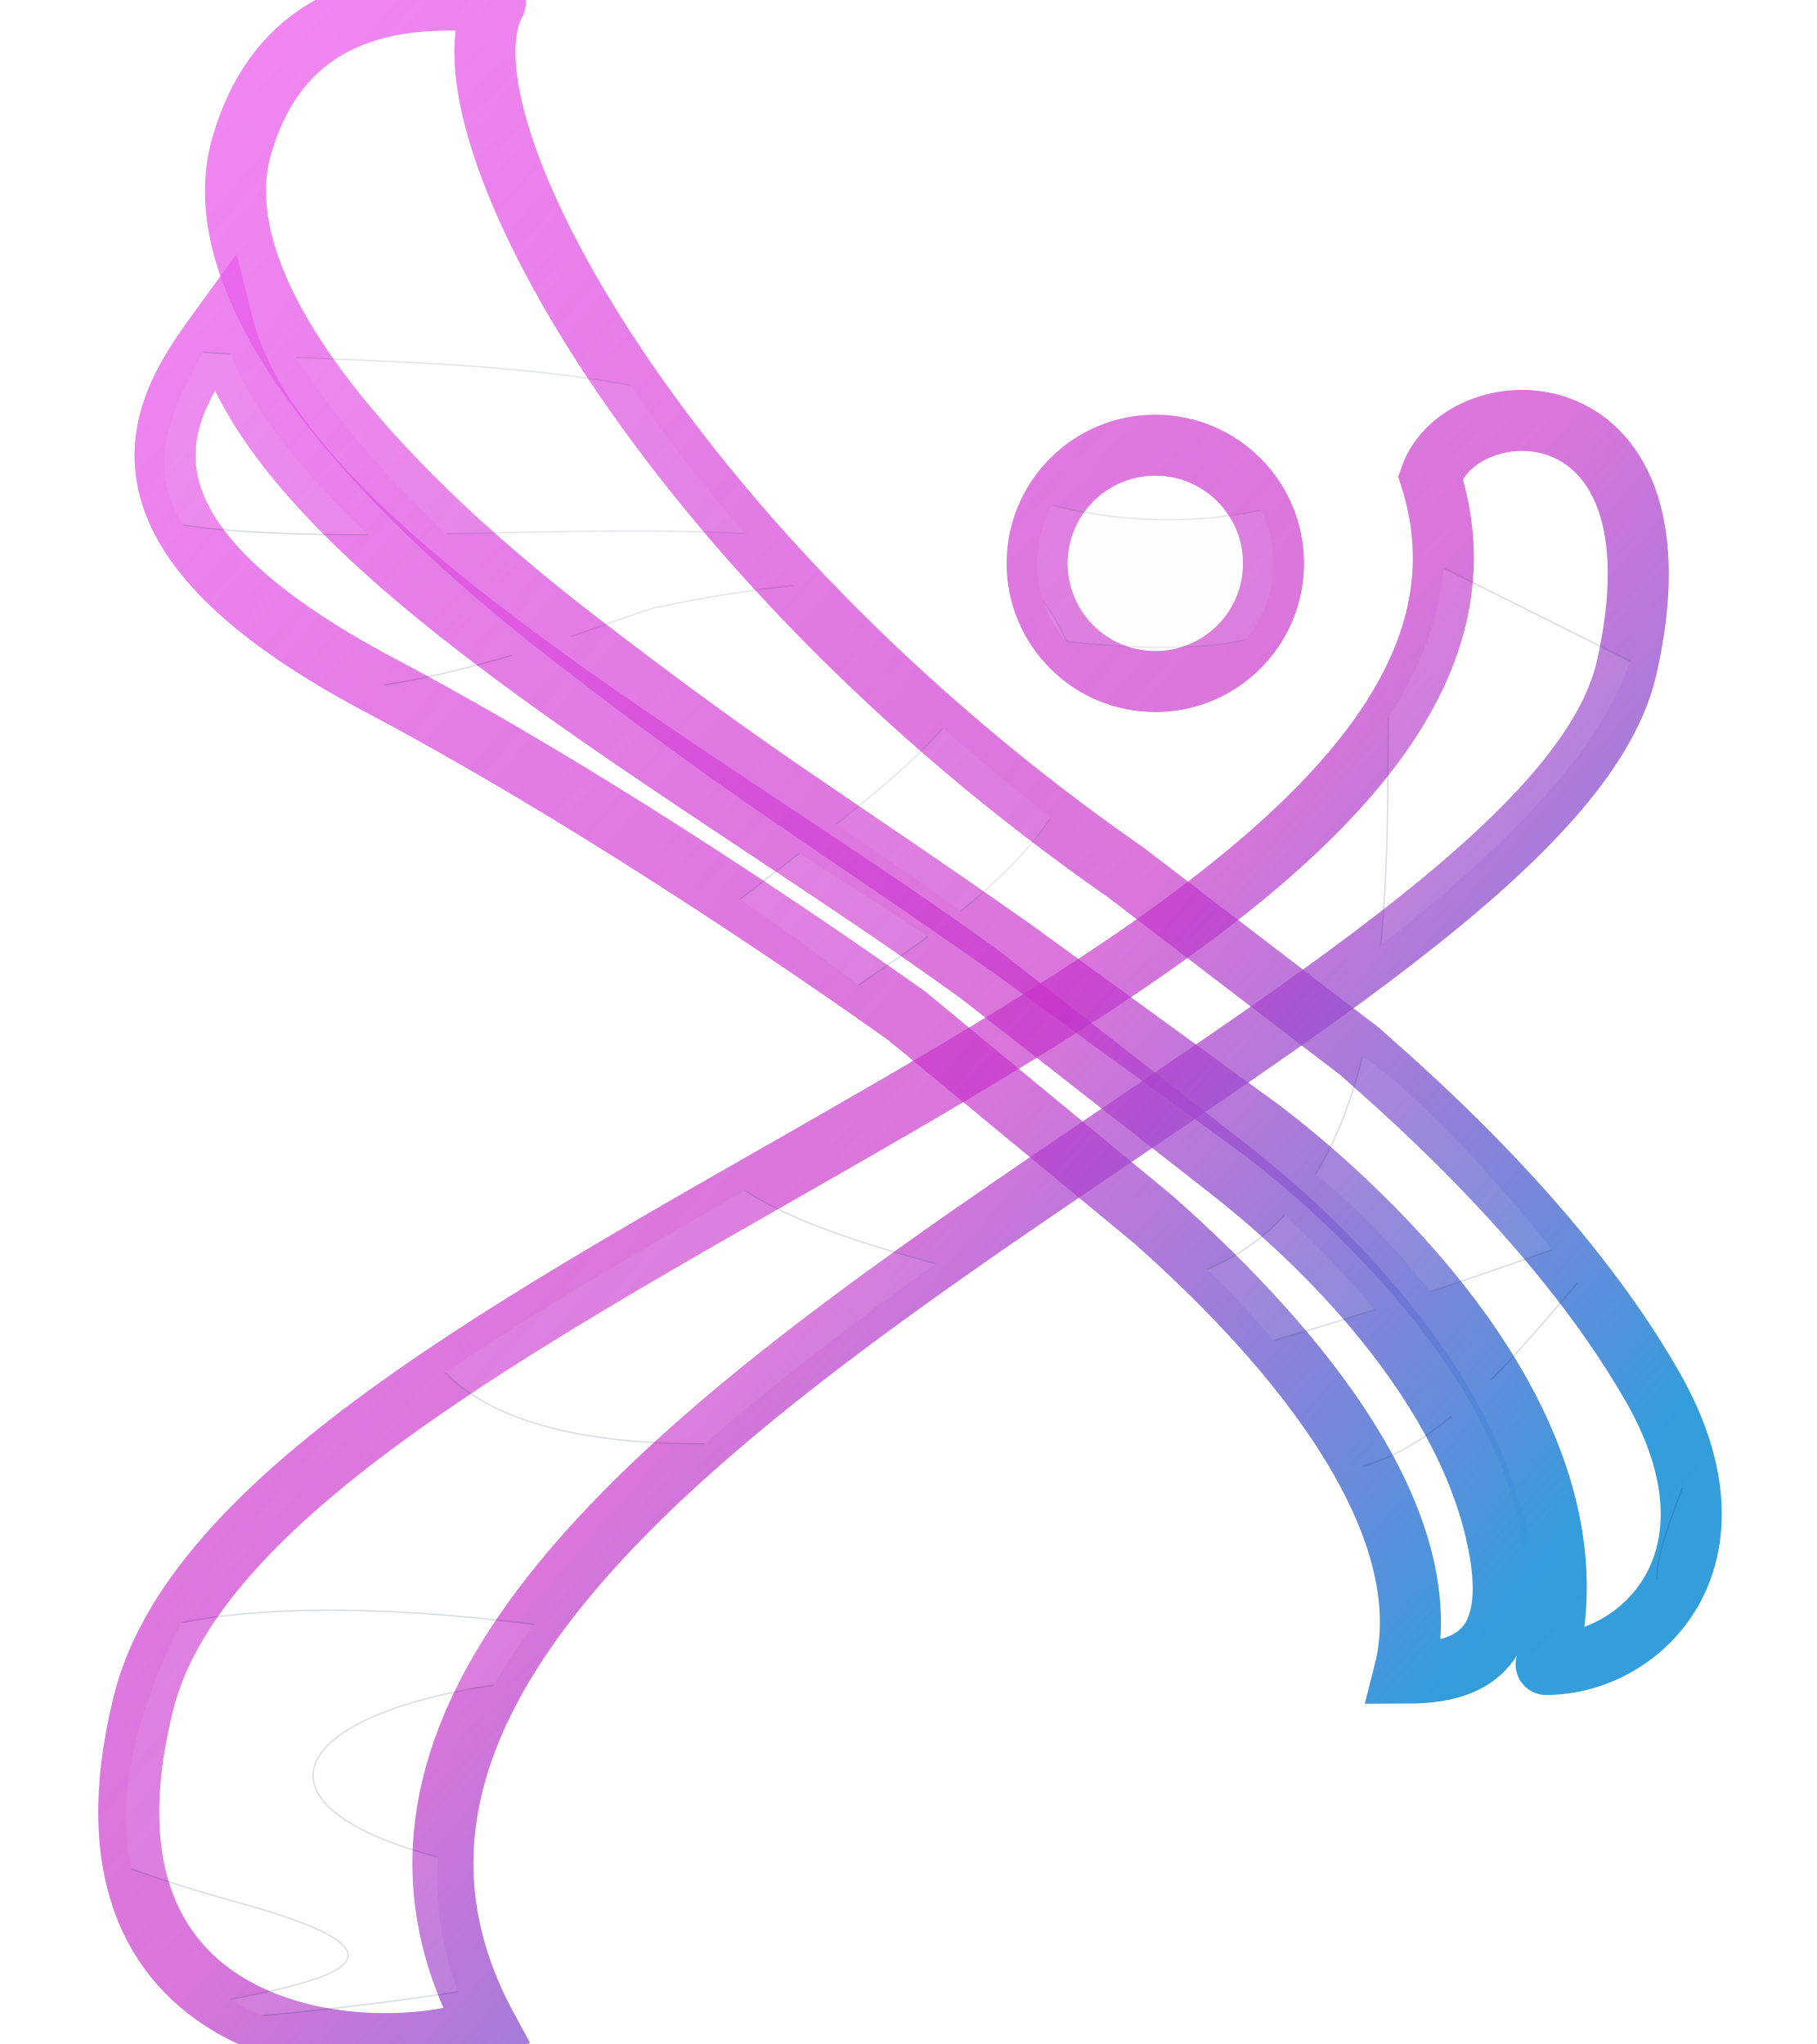
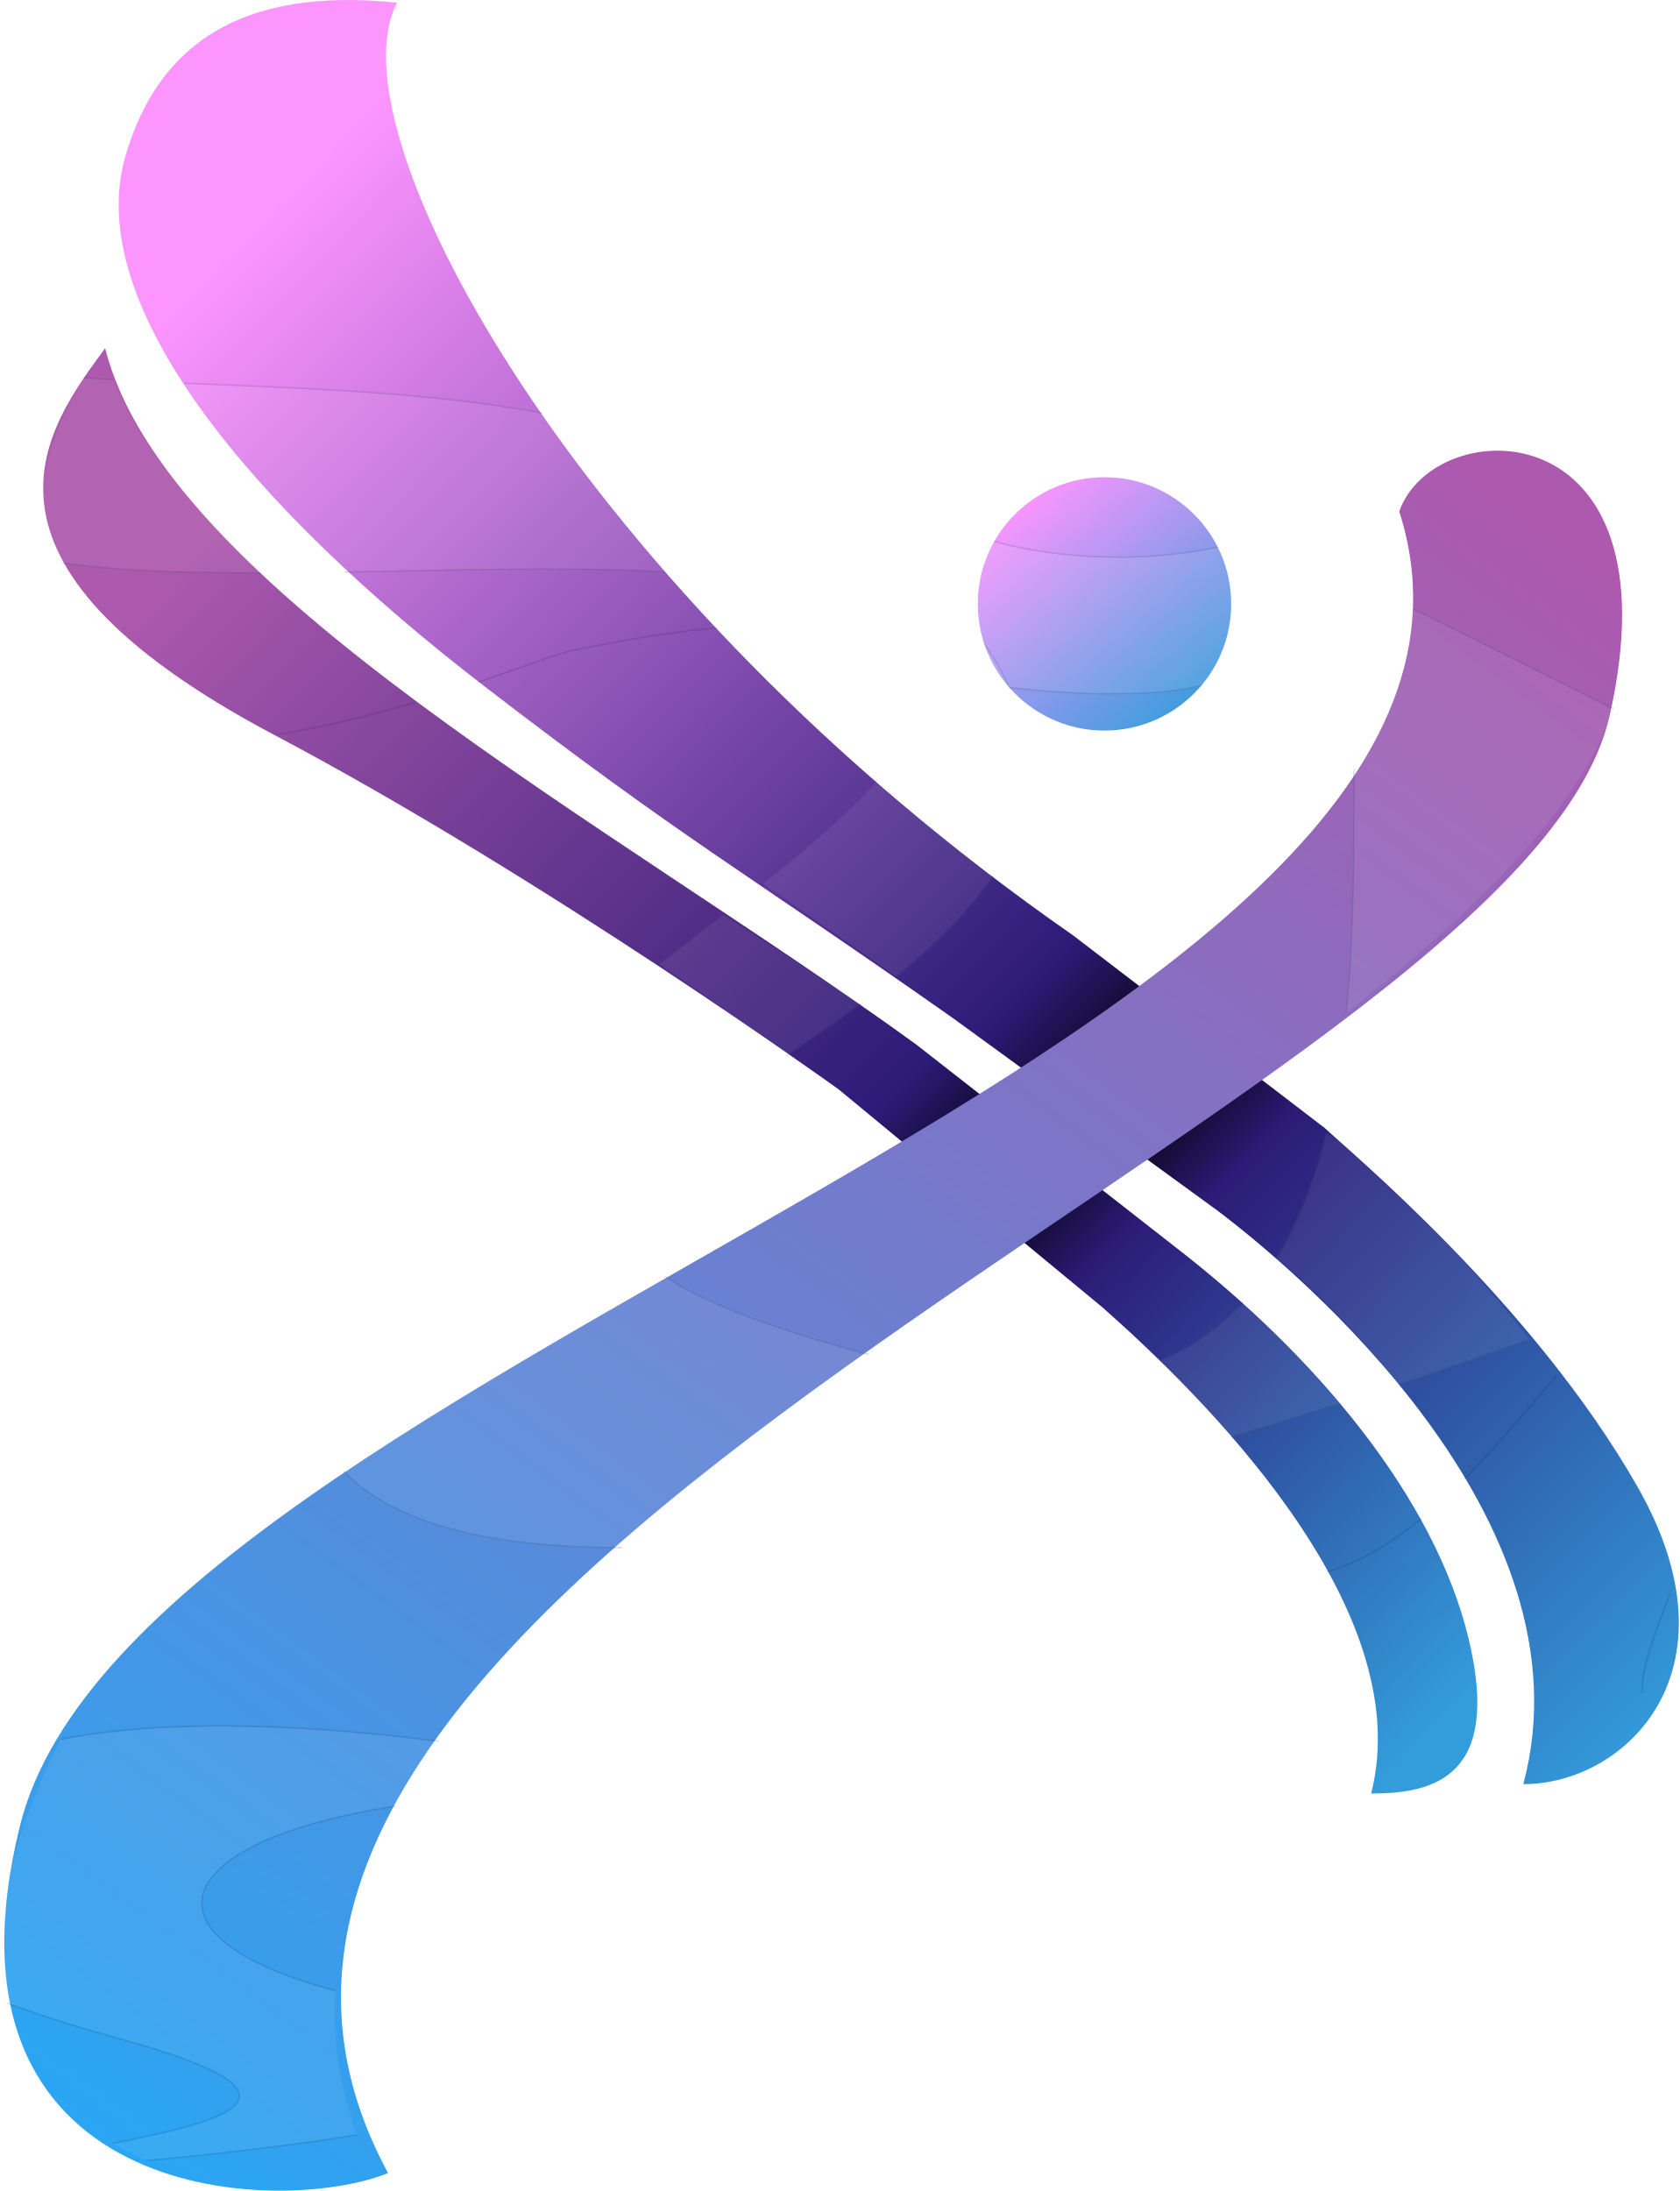
- <svg xmlns="http://www.w3.org/2000/svg" width="1155" height="1300" viewBox="0 0 1155 1507" fill="none">
-   <path d="M577.006 749.401C577.006 749.401 376.773 604.996 188.887 505.622C-39.798 384.669 33.746 292.568 72.317 239.469C113.732 404.226 421.249 566.928 630.072 718.311L719.665 788.343L809.258 858.375C904.275 931.919 986.78 1029.48 1010.22 1127.32C1033.11 1222.87 985.515 1233.61 943.117 1233.61C976.209 1104.24 823.215 956.613 758.259 899.173L577.006 749.401Z" stroke="url(#gradient1)" stroke-width="45" />
-   <path d="M1126.76 1023.35C1198.41 1149.59 1118.04 1227.17 1047.8 1227.17C1096.57 1044.68 892.119 873.941 837.277 832.565L655.382 700.223C508.832 597.155 470.18 577.554 332.216 471.266C173.561 349.037 56.292 209.835 86.363 107.071C108.522 31.347 165.276 -9.419 273.177 1.854C225.937 89.892 398.246 407.137 738.052 643.32L911.176 775.831C924.865 789.124 1054.16 895.441 1126.76 1023.35Z" stroke="url(#gradient1)" stroke-width="45" stroke-linecap="round" stroke-linejoin="round" />
-   <path d="M1107.19 492.198C1155.17 279.822 986.613 283.043 962.456 351.755C1078.95 716.255 93.62 933.373 13.719 1255.86C-50.524 1515.14 190.573 1525.16 266.942 1494.69C43.671 1082.37 1045.51 765.204 1107.19 492.198Z" stroke="url(#gradient1)" stroke-width="45" stroke-miterlimit="10" />
-   <circle cx="759.706" cy="415.368" r="87.13" stroke="url(#gradient1)" stroke-width="45" stroke-miterlimit="10" />
+ <svg xmlns="http://www.w3.org/2000/svg" width="1155" height="1507" viewBox="0 0 1155 1507" fill="none">
+   <path d="M577.006 749.401C577.006 749.401 376.773 604.996 188.887 505.622C-39.798 384.669 33.746 292.568 72.317 239.469C113.732 404.226 421.249 566.928 630.072 718.311L719.665 788.343L809.258 858.375C904.275 931.919 986.78 1029.48 1010.22 1127.32C1033.11 1222.87 985.515 1233.61 943.117 1233.61C976.209 1104.24 823.215 956.613 758.259 899.173L577.006 749.401Z" fill="url(#paint0_linear_172_1297)" />
+   <path d="M1126.76 1023.35C1198.41 1149.59 1118.04 1227.17 1047.8 1227.17C1096.57 1044.68 892.119 873.941 837.277 832.565L655.382 700.223C508.832 597.155 470.18 577.554 332.216 471.266C173.561 349.037 56.292 209.835 86.363 107.071C108.522 31.347 165.276 -9.419 273.177 1.854C225.937 89.892 398.246 407.137 738.052 643.32L911.176 775.831C924.865 789.124 1054.16 895.441 1126.76 1023.35Z" fill="url(#paint1_linear_172_1297)" />
+   <path d="M1107.19 492.198C1155.17 279.822 986.613 283.043 962.456 351.755C1078.95 716.255 93.62 933.373 13.719 1255.86C-50.524 1515.14 190.573 1525.16 266.942 1494.69C43.671 1082.37 1045.51 765.204 1107.19 492.198Z" fill="url(#paint2_linear_172_1297)" />
+   <circle cx="759.706" cy="415.368" r="87.13" fill="url(#paint3_linear_172_1297)" />
  <mask id="mask0_172_1297" style="mask-type:alpha" maskUnits="userSpaceOnUse" x="0" y="1" width="1152" height="1507">
    <path d="M964.704 344.349C964.622 344.208 964.569 344.027 964.547 343.805C964.6 343.986 964.652 344.168 964.704 344.349C969.23 352.073 1063.69 243.089 1112.18 402.319C1208.8 719.579 34.299 1055.09 258.862 1498.65C182.494 1529.12 -93.52 1485.48 34.299 1211.74C173.8 912.984 1068.32 704.221 964.704 344.349Z" fill="url(#paint4_linear_172_1297)" />
    <path d="M964.547 343.805C965.757 356.152 1062.8 240.174 1112.18 402.319C1208.8 719.579 34.299 1055.09 258.862 1498.65C182.494 1529.12 -93.52 1485.48 34.3 1211.74C173.87 912.834 1069.23 704.011 964.547 343.805Z" stroke="#001948" stroke-opacity="0.13" />
    <path d="M1120.8 1025.33C1181.94 1142.55 1148.2 1195.8 1048.89 1230.16C1095.59 1047.64 887.288 861.595 836.29 835.828L910.371 778.925C927.745 781.648 1059.67 908.097 1120.8 1025.33Z" fill="url(#paint5_linear_172_1297)" />
-     <path d="M278.535 429.393C92 278 -54.829 18.79 270.483 1.012C236.663 60.062 307.053 193.499 395.577 316.431C496.049 455.954 660.75 590.439 735.905 641.437L655.919 700.487C514.74 596.344 410.889 536.812 278.535 429.393Z" fill="url(#gradient1)" />
+     <path d="M278.535 429.393C92 278 -54.829 18.79 270.483 1.012C236.663 60.062 307.053 193.499 395.577 316.431C496.049 455.954 660.75 590.439 735.905 641.437L655.919 700.487C514.74 596.344 410.889 536.812 278.535 429.393Z" fill="url(#paint6_linear_172_1297)" />
    <path d="M236.127 532.526C15.213 399.455 -9.199 366.649 71.324 236.676C102.459 412.278 566.808 661.899 629.615 718.202L583 759C423.028 632.311 372.479 614.659 236.127 532.526Z" fill="url(#paint7_linear_172_1297)" />
    <path d="M1005 1102.5C1046.68 1236.25 977.666 1230.93 940.971 1230.93C974.889 1095.25 806.351 942.019 757.5 898L806.766 855.691C892.12 919.036 981.916 1028.42 1005 1102.5Z" fill="url(#paint8_linear_172_1297)" />
-     <circle cx="759.706" cy="415.368" r="87.13" fill="url(#gradient1)" />
+     <circle cx="759.706" cy="415.368" r="87.13" fill="url(#paint9_linear_172_1297)" />
  </mask>
  <g mask="url(#mask0_172_1297)">
    <path d="M635.197 439.684C635.197 439.684 570.294 409.949 390.403 448.126C327.926 466.788 99.466 570.512 -51.224 464.715C-171.775 380.078 -210.109 246.044 -210.302 188.44" stroke="#001948" stroke-opacity="0.15" />
    <path d="M845.432 373.867C771.136 391.904 700.669 378.161 674.723 369.035L667.208 469.42C730.731 480.693 855.416 485.74 854.558 450.095C853.699 414.45 848.116 384.424 845.432 373.867Z" fill="#F5F5F5" fill-opacity="0.09" />
    <path d="M667.74 469.007L675.173 369.721C701.618 378.851 771.417 392.218 845.068 374.469C847.786 385.399 853.212 415.027 854.058 450.107C854.161 454.396 852.384 458.085 849.017 461.258C845.637 464.441 840.662 467.095 834.415 469.265C821.923 473.605 804.49 475.961 785.003 476.852C746.223 478.627 699.464 474.597 667.74 469.007Z" stroke="#001948" stroke-opacity="0.15" />
    <path d="M-31.697 1222.78C84.569 1150.64 394.145 1204.86 507.236 1238.71C156.484 1208.27 20.777 1325.44 256.908 1375.42C407.393 1401.58 487.973 1462.82 -31.697 1496.36C66.917 1470.2 281.148 1457.25 84.107 1402.83C-147.501 1338.87 -127.724 1282.36 -31.697 1222.78Z" fill="#F5F5F5" fill-opacity="0.07" stroke="#001948" stroke-opacity="0.15" />
    <path d="M1129.64 1164.46C1124.01 1113.61 1273.59 882.962 1129.65 889.75C1042.97 936.237 892.866 1295.37 701.556 906.174" stroke="#001948" stroke-opacity="0.15" />
    <path d="M623.189 496.263C680.622 309.987 85.519 448.641 -28.316 363.943L-138.348 278.944L-244.304 185.445C47.941 338.593 372.79 172.819 654.325 413.593C923.648 712.439 60.805 797.438 623.189 937.686C1073.1 1049.89 863.684 378.163 962.995 413.593L1561.03 712.439C558.52 1171.43 192.146 1107.68 212.523 937.686C232.899 767.688 623.189 578.934 623.189 496.263Z" fill="#F5F5F5" fill-opacity="0.07" />
    <path d="M606.77 532.306C617.47 518.915 623.659 506.834 623.689 496.339C630.877 472.969 627.856 454.606 616.749 440.264C605.655 425.94 586.555 415.705 561.77 408.434C512.197 393.891 439.565 391.116 361.66 391.511C332.545 391.659 302.695 392.25 273.025 392.837C223.262 393.822 174.009 394.797 129.595 393.655C94.154 392.744 61.822 390.486 34.802 385.813C7.773 381.139 -13.88 374.059 -28.013 363.545C-28.015 363.544 -28.016 363.543 -28.017 363.542L-138.029 278.559L-240.916 187.768C-113.439 253.369 20.171 259.016 153.511 264.652C172.019 265.434 190.521 266.217 209.001 267.159C361.905 274.954 513.347 293.697 653.975 413.952C687.579 451.247 703.483 485.159 706.748 516.214C710.014 547.271 700.646 575.54 683.577 601.562C650.793 651.541 589.679 693.125 535.393 730.061C533.108 731.616 530.836 733.162 528.578 734.701C500.648 753.73 474.967 771.547 456.572 788.659C438.201 805.748 426.954 822.261 428.173 838.692C429.395 855.148 443.091 871.255 473.873 887.599C504.683 903.958 552.759 920.638 623.068 938.172C735.655 966.249 807.131 945.308 852.482 898.496C897.791 851.728 916.911 779.244 925.063 704.482C930.944 650.548 931.123 595.349 931.277 547.681C931.336 529.271 931.392 511.983 931.772 496.326C932.453 468.199 934.179 445.373 938.811 430.693C941.128 423.35 944.148 418.129 948.051 415.277C951.912 412.456 956.721 411.893 962.799 414.054L1559.87 712.419C1059.15 941.599 717.289 1040.27 503.147 1060.44C396 1070.53 320.894 1060.96 273.87 1038.31C250.365 1026.98 233.894 1012.4 223.929 995.389C213.965 978.38 210.483 958.902 213.019 937.746C218.094 895.408 246.216 851.834 285.654 808.96C325.08 766.098 375.749 724.004 425.806 684.62C441.283 672.443 456.702 660.525 471.712 648.923C505.235 623.011 536.714 598.679 562.215 576.584C580.677 560.589 596.029 545.747 606.77 532.306Z" stroke="#001948" stroke-opacity="0.15" />
  </g>
  <defs>
-     <linearGradient id="gradient1" x1="0" y1="0" x2="2099.34" y2="1844.14" gradientUnits="userSpaceOnUse">
-       <stop stop-color="#F16BF3cc" />
-       <stop offset="0.359" stop-color="#C630C9aa" />
-       <stop offset="0.554" stop-color="#339DDC" />
-       <stop offset="1" stop-color="#3696CFee" />
-     </linearGradient>
    <linearGradient id="paint0_linear_172_1297" x1="966.495" y1="1214.17" x2="111.505" y2="396.326" gradientUnits="userSpaceOnUse">
      <stop stop-color="#339DDC" />
      <stop offset="0.332" stop-color="#2C1B77" />
      <stop offset="0.408" />
      <stop offset="0.483" stop-color="#2C1B77" />
      <stop offset="1" stop-color="#AD59AE" />
    </linearGradient>
    <linearGradient id="paint1_linear_172_1297" x1="1196.5" y1="1145.46" x2="181.932" y2="146.582" gradientUnits="userSpaceOnUse">
      <stop stop-color="#339DDC" />
      <stop offset="0.341" stop-color="#2C1B77" />
      <stop offset="0.4" />
      <stop offset="0.474" stop-color="#2C1B77" />
      <stop offset="1" stop-color="#FD95FF" />
    </linearGradient>
    <linearGradient id="paint2_linear_172_1297" x1="117.503" y1="1560.24" x2="1039.76" y2="309.985" gradientUnits="userSpaceOnUse">
      <stop stop-color="#26A8F5" />
      <stop offset="0.984" stop-color="#AD59AE" />
    </linearGradient>
    <linearGradient id="paint3_linear_172_1297" x1="689.75" y1="351.986" x2="815.907" y2="502.168" gradientUnits="userSpaceOnUse">
      <stop stop-color="#FD95FF" />
      <stop offset="1" stop-color="#339DDC" />
    </linearGradient>
    <linearGradient id="paint4_linear_172_1297" x1="1188.22" y1="842.017" x2="23.904" y2="842.017" gradientUnits="userSpaceOnUse">
      <stop stop-color="#C630C9" />
      <stop offset="1" stop-color="#339DDC" />
    </linearGradient>
    <linearGradient id="paint5_linear_172_1297" x1="1116.15" y1="669.316" x2="168.748" y2="669.316" gradientUnits="userSpaceOnUse">
      <stop stop-color="#F16BF3" />
      <stop offset="0.38" stop-color="#002873" />
      <stop offset="1" stop-color="#3696CF" />
    </linearGradient>
    <linearGradient id="paint6_linear_172_1297" x1="1116.15" y1="669.316" x2="168.748" y2="669.316" gradientUnits="userSpaceOnUse">
      <stop stop-color="#F16BF3" />
      <stop offset="0.38" stop-color="#002873" />
      <stop offset="1" stop-color="#3696CF" />
    </linearGradient>
    <linearGradient id="paint7_linear_172_1297" x1="1100.9" y1="1174.27" x2="197.436" y2="190.814" gradientUnits="userSpaceOnUse">
      <stop stop-color="#3C61A7" />
      <stop offset="0.414" stop-color="#2C1B77" />
      <stop offset="1" stop-color="#AE26B0" />
    </linearGradient>
    <linearGradient id="paint8_linear_172_1297" x1="1100.9" y1="1174.27" x2="197.436" y2="190.814" gradientUnits="userSpaceOnUse">
      <stop stop-color="#3C61A7" />
      <stop offset="0.414" stop-color="#2C1B77" />
      <stop offset="1" stop-color="#AE26B0" />
    </linearGradient>
    <linearGradient id="paint9_linear_172_1297" x1="759.706" y1="328.238" x2="759.706" y2="502.498" gradientUnits="userSpaceOnUse">
      <stop stop-color="#F16BF3" />
      <stop offset="1" stop-color="#339DDC" />
    </linearGradient>
  </defs>
</svg>
